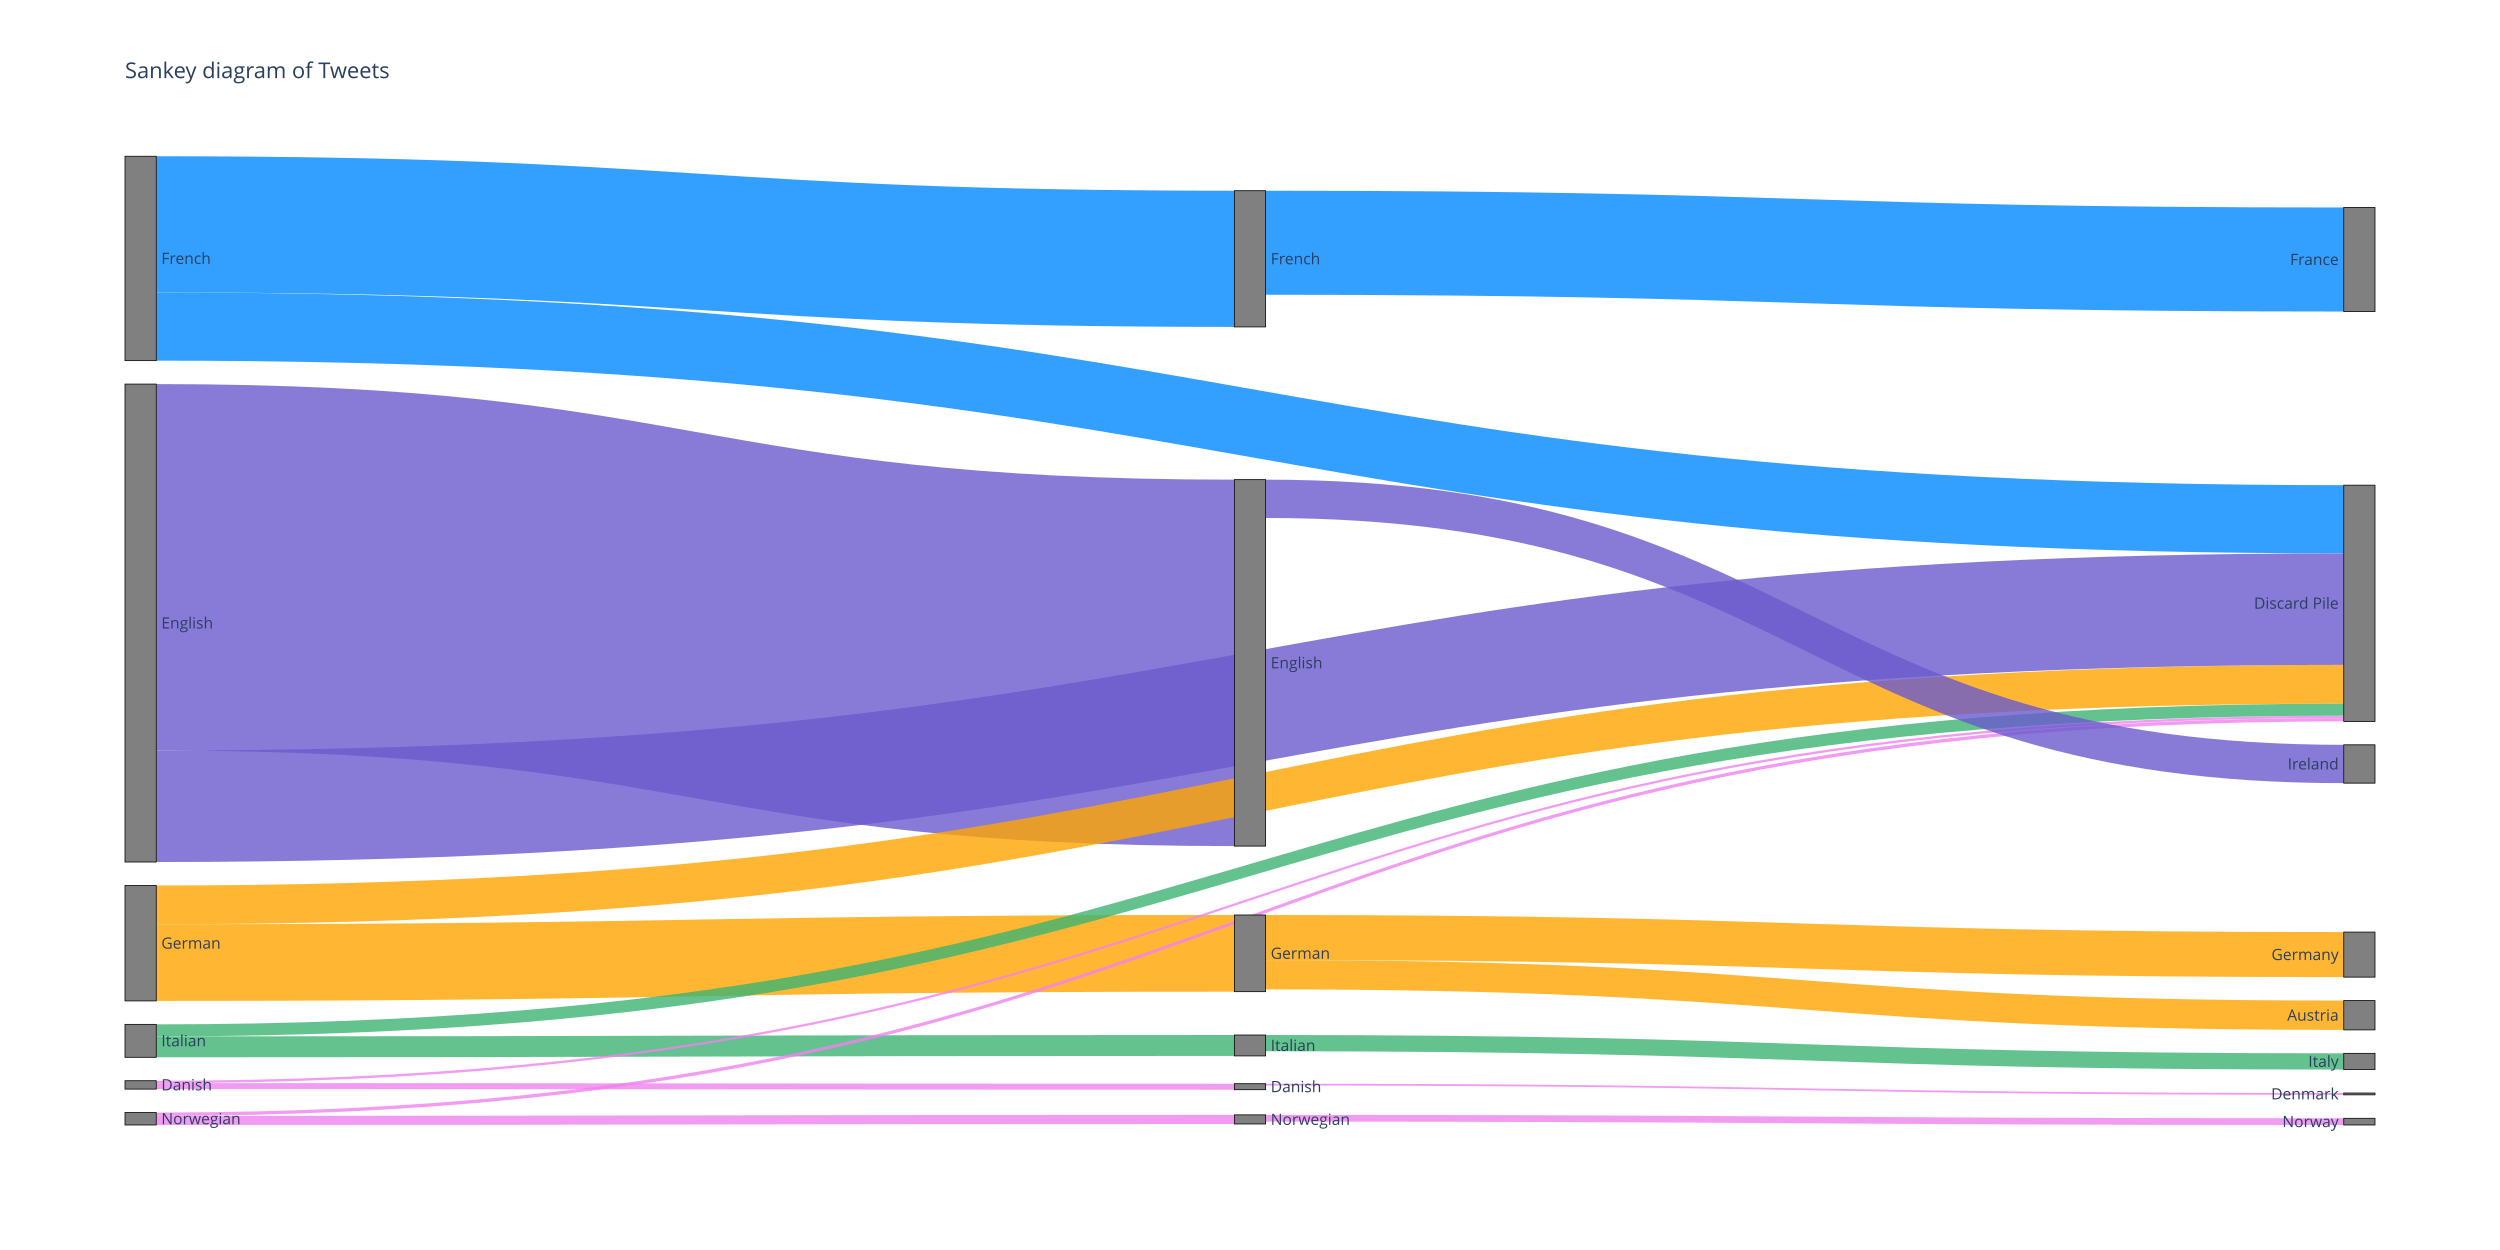
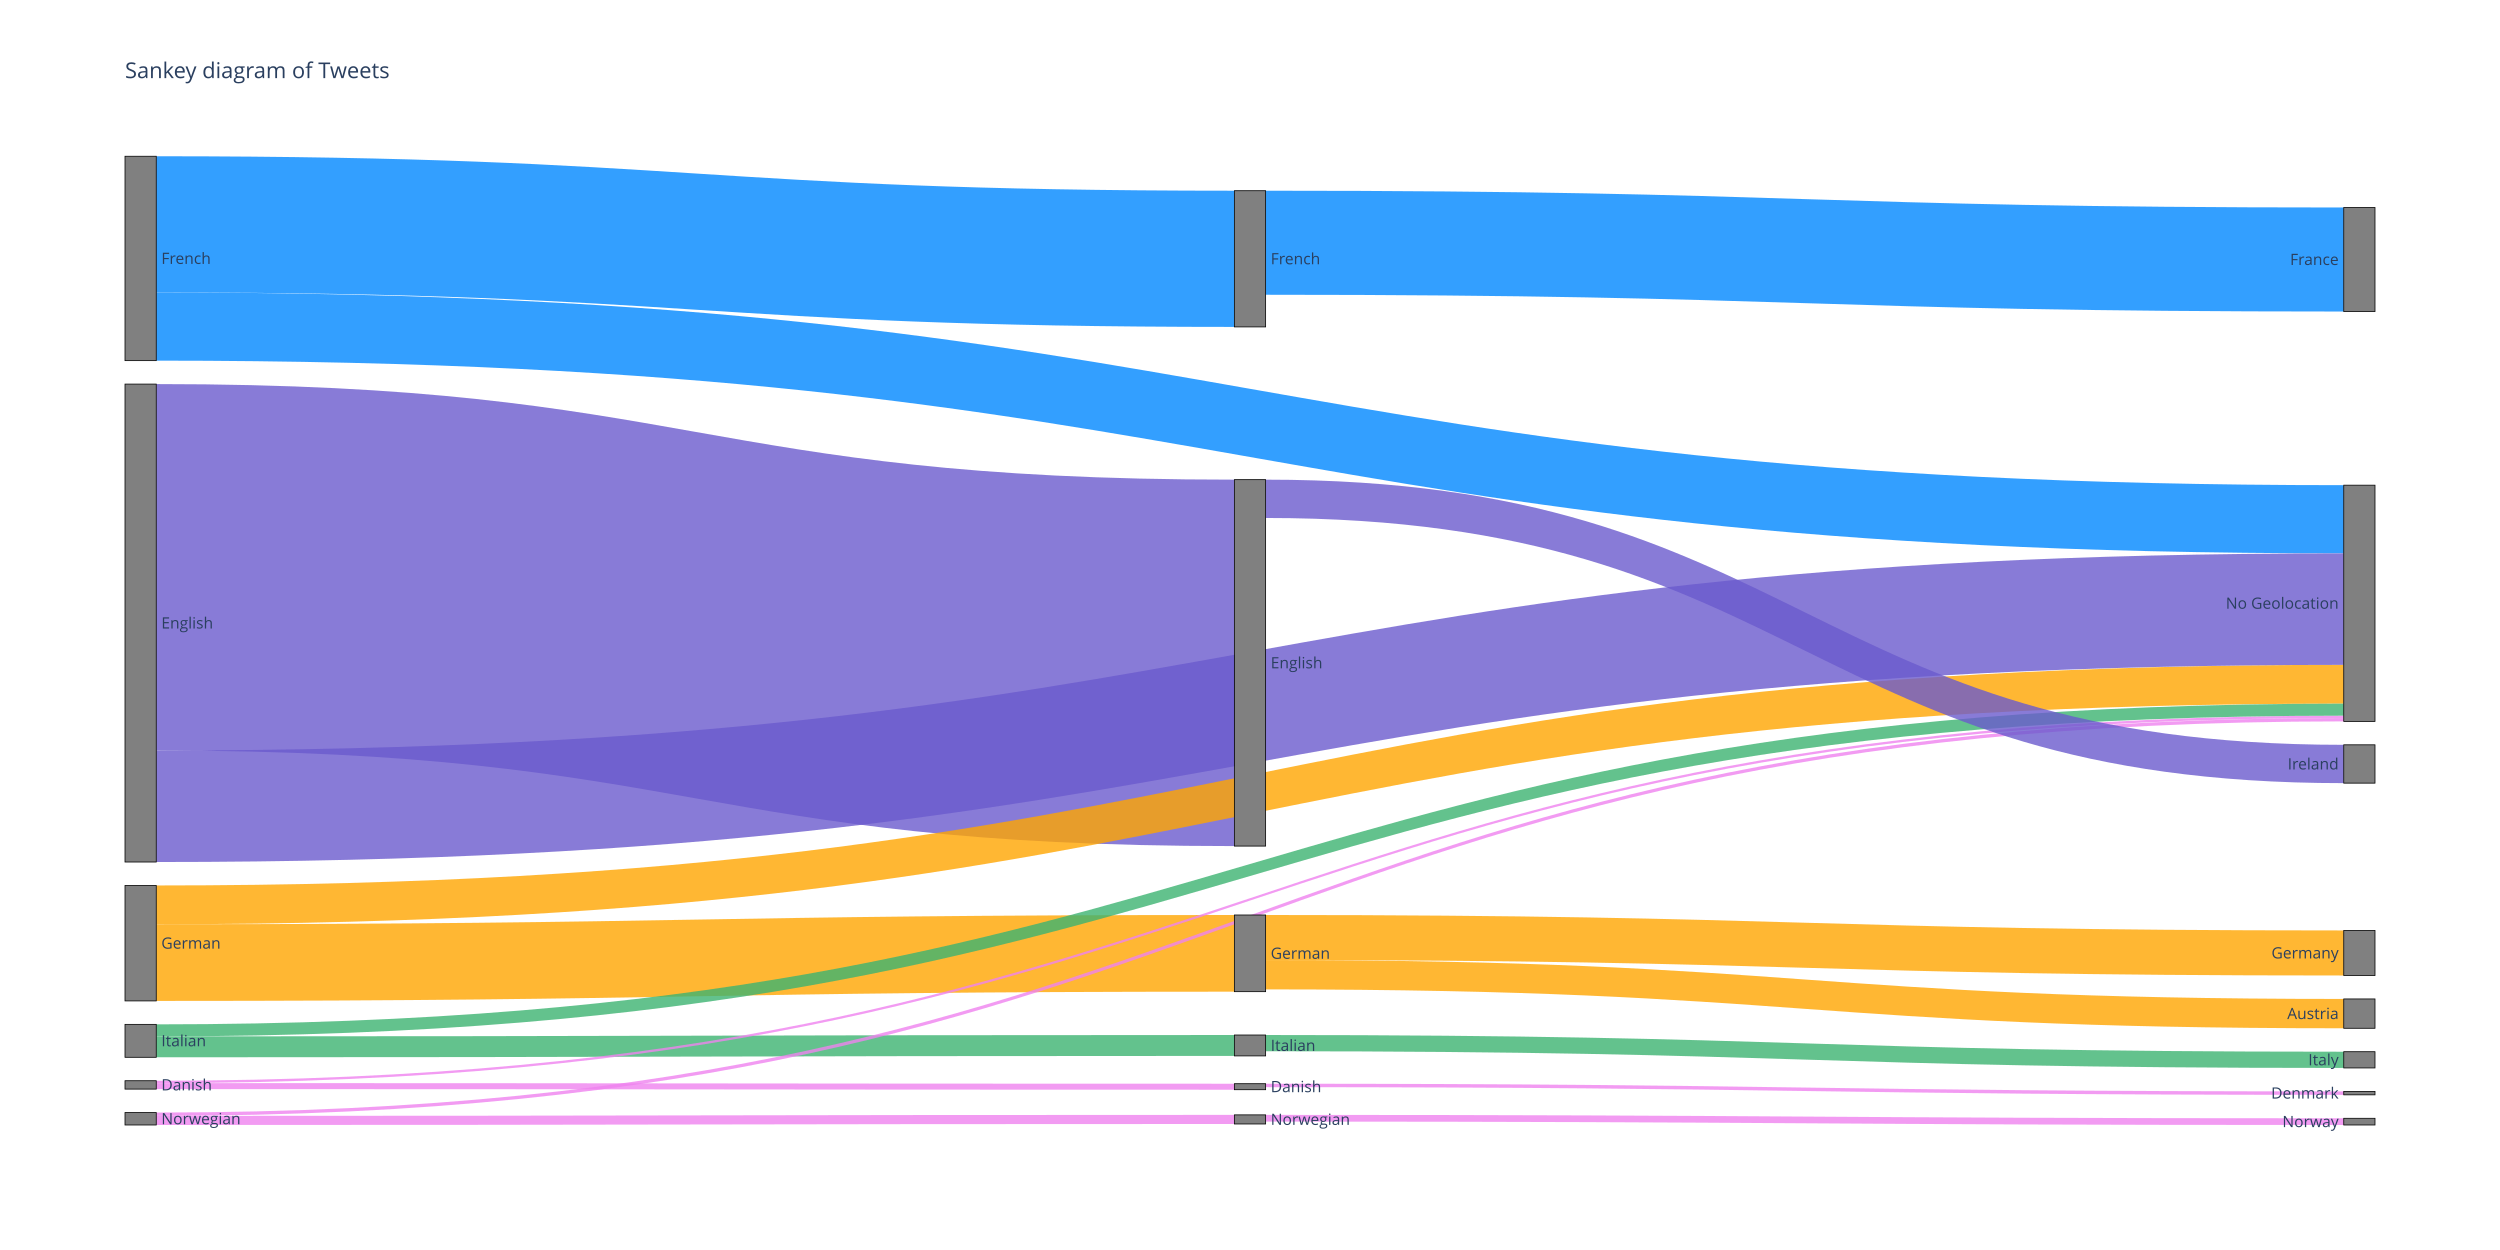
<svg xmlns="http://www.w3.org/2000/svg" class="main-svg" width="1600" height="800" style="" viewBox="0 0 1600 800">
  <rect x="0" y="0" width="1600" height="800" style="fill: rgb(255, 255, 255); fill-opacity: 1;" />
-   <defs id="defs-fbdec4">
+   <defs id="defs-e6eaf8">
    <g class="clips" />
    <g class="gradients" />
    <g class="patterns" />
  </defs>
  <g class="bglayer" />
  <g class="layer-below">
    <g class="imagelayer" />
    <g class="shapelayer" />
  </g>
  <g class="cartesianlayer" />
  <g class="polarlayer" />
  <g class="smithlayer" />
  <g class="ternarylayer" />
  <g class="geolayer" />
  <g class="funnelarealayer" />
  <g class="pielayer" />
  <g class="iciclelayer" />
  <g class="treemaplayer" />
  <g class="sunburstlayer" />
  <g class="glimages" />
  <g class="sankey" transform="translate(80,100)matrix(1 0 0 1 0 0)" style="box-sizing: content-box; position: absolute; left: 0px; shape-rendering: geometricprecision; pointer-events: auto;">
    <g class="sankey-links" style="fill: none;">
      <path class="sankey-link" d="M20,593.187C365,593.187 365,593.573 710,593.573L710,597.414C365,597.414 365,597.027 20,597.027Z" style="stroke: rgb(68, 68, 68); stroke-opacity: 1; fill: rgb(238, 130, 238); fill-opacity: 0.8; stroke-width: 0; opacity: 1;" />
      <path class="sankey-link" d="M20,-4.547473508864641e-13C365,-4.547473508864641e-13 365,22.058 710,22.058L710,109.229C365,109.229 365,87.171 20,87.171Z" style="stroke: rgb(68, 68, 68); stroke-opacity: 1; fill: rgb(0, 135, 255); fill-opacity: 0.8; stroke-width: 0; opacity: 1;" />
      <path class="sankey-link" d="M20,491.514C365,491.514 365,485.595 710,485.595L710,534.671C365,534.671 365,540.59 20,540.59Z" style="stroke: rgb(68, 68, 68); stroke-opacity: 1; fill: rgb(255, 165, 0); fill-opacity: 0.8; stroke-width: 0; opacity: 1;" />
      <path class="sankey-link" d="M20,145.81C365,145.81 365,206.98 710,206.98L710,441.498C365,441.498 365,380.328 20,380.328Z" style="stroke: rgb(68, 68, 68); stroke-opacity: 1; fill: rgb(106, 90, 205); fill-opacity: 0.8; stroke-width: 0; opacity: 1;" />
      <path class="sankey-link" d="M20,563.287C365,563.287 365,562.402 710,562.402L710,575.786C365,575.786 365,576.671 20,576.671Z" style="stroke: rgb(68, 68, 68); stroke-opacity: 1; fill: rgb(60, 179, 113); fill-opacity: 0.8; stroke-width: 0; opacity: 1;" />
      <path class="sankey-link" d="M20,614.166C365,614.166 365,613.519 710,613.519L710,619.353C365,619.353 365,620 20,620Z" style="stroke: rgb(68, 68, 68); stroke-opacity: 1; fill: rgb(238, 130, 238); fill-opacity: 0.8; stroke-width: 0; opacity: 1;" />
      <path class="sankey-link" d="M20,591.671C720,591.671 720,358.032 1420,358.032L1420,359.548C720,359.548 720,593.187 20,593.187Z" style="stroke: rgb(68, 68, 68); stroke-opacity: 1; fill: rgb(238, 130, 238); fill-opacity: 0.8; stroke-width: 0; opacity: 1;" />
      <path class="sankey-link" d="M20,87.171C720,87.171 720,210.511 1420,210.511L1420,254.149C720,254.149 720,130.81 20,130.81Z" style="stroke: rgb(68, 68, 68); stroke-opacity: 1; fill: rgb(0, 135, 255); fill-opacity: 0.8; stroke-width: 0; opacity: 1;" />
      <path class="sankey-link" d="M20,466.694C720,466.694 720,325.515 1420,325.515L1420,350.334C720,350.334 720,491.514 20,491.514Z" style="stroke: rgb(68, 68, 68); stroke-opacity: 1; fill: rgb(255, 165, 0); fill-opacity: 0.8; stroke-width: 0; opacity: 1;" />
      <path class="sankey-link" d="M20,380.328C720,380.328 720,254.149 1420,254.149L1420,325.515C720,325.515 720,451.694 20,451.694Z" style="stroke: rgb(68, 68, 68); stroke-opacity: 1; fill: rgb(106, 90, 205); fill-opacity: 0.8; stroke-width: 0; opacity: 1;" />
      <path class="sankey-link" d="M20,555.59C720,555.59 720,350.334 1420,350.334L1420,358.032C720,358.032 720,563.287 20,563.287Z" style="stroke: rgb(68, 68, 68); stroke-opacity: 1; fill: rgb(60, 179, 113); fill-opacity: 0.8; stroke-width: 0; opacity: 1;" />
      <path class="sankey-link" d="M20,612.027C720,612.027 720,359.548 1420,359.548L1420,361.686C720,361.686 720,614.166 20,614.166Z" style="stroke: rgb(68, 68, 68); stroke-opacity: 1; fill: rgb(238, 130, 238); fill-opacity: 0.8; stroke-width: 0; opacity: 1;" />
-       <path class="sankey-link" d="M730,514.432C1075,514.432 1075,540.362 1420,540.362L1420,559.135C1075,559.135 1075,533.205 730,533.205Z" style="stroke: rgb(68, 68, 68); stroke-opacity: 1; fill: rgb(255, 165, 0); fill-opacity: 0.8; stroke-width: 0; opacity: 1;" />
-       <path class="sankey-link" d="M730,593.573C1075,593.573 1075,599.529 1420,599.529L1420,600.704C1075,600.704 1075,594.747 730,594.747Z" style="stroke: rgb(68, 68, 68); stroke-opacity: 1; fill: rgb(238, 130, 238); fill-opacity: 0.8; stroke-width: 0; opacity: 1;" />
+       <path class="sankey-link" d="M730,514.432C1075,514.432 1075,539.324 1420,539.324L1420,558.097C1075,558.097 1075,533.205 730,533.205Z" style="stroke: rgb(68, 68, 68); stroke-opacity: 1; fill: rgb(255, 165, 0); fill-opacity: 0.8; stroke-width: 0; opacity: 1;" />
+       <path class="sankey-link" d="M730,593.573C1075,593.573 1075,598.492 1420,598.492L1420,600.704C1075,600.704 1075,595.785 730,595.785Z" style="stroke: rgb(68, 68, 68); stroke-opacity: 1; fill: rgb(238, 130, 238); fill-opacity: 0.8; stroke-width: 0; opacity: 1;" />
      <path class="sankey-link" d="M730,22.058C1075,22.058 1075,32.799 1420,32.799L1420,99.386C1075,99.386 1075,88.644 730,88.644Z" style="stroke: rgb(68, 68, 68); stroke-opacity: 1; fill: rgb(0, 135, 255); fill-opacity: 0.8; stroke-width: 0; opacity: 1;" />
-       <path class="sankey-link" d="M730,485.595C1075,485.595 1075,496.524 1420,496.524L1420,525.362C1075,525.362 1075,514.432 730,514.432Z" style="stroke: rgb(68, 68, 68); stroke-opacity: 1; fill: rgb(255, 165, 0); fill-opacity: 0.8; stroke-width: 0; opacity: 1;" />
+       <path class="sankey-link" d="M730,485.595C1075,485.595 1075,495.486 1420,495.486L1420,524.324C1075,524.324 1075,514.432 730,514.432Z" style="stroke: rgb(68, 68, 68); stroke-opacity: 1; fill: rgb(255, 165, 0); fill-opacity: 0.8; stroke-width: 0; opacity: 1;" />
      <path class="sankey-link" d="M730,206.98C1075,206.98 1075,376.686 1420,376.686L1420,401.212C1075,401.212 1075,231.506 730,231.506Z" style="stroke: rgb(68, 68, 68); stroke-opacity: 1; fill: rgb(106, 90, 205); fill-opacity: 0.8; stroke-width: 0; opacity: 1;" />
-       <path class="sankey-link" d="M730,562.402C1075,562.402 1075,574.135 1420,574.135L1420,584.529C1075,584.529 1075,572.796 730,572.796Z" style="stroke: rgb(68, 68, 68); stroke-opacity: 1; fill: rgb(60, 179, 113); fill-opacity: 0.8; stroke-width: 0; opacity: 1;" />
+       <path class="sankey-link" d="M730,562.402C1075,562.402 1075,573.097 1420,573.097L1420,583.492C1075,583.492 1075,572.796 730,572.796Z" style="stroke: rgb(68, 68, 68); stroke-opacity: 1; fill: rgb(60, 179, 113); fill-opacity: 0.8; stroke-width: 0; opacity: 1;" />
      <path class="sankey-link" d="M730,613.519C1075,613.519 1075,615.704 1420,615.704L1420,620C1075,620 1075,617.816 730,617.816Z" style="stroke: rgb(68, 68, 68); stroke-opacity: 1; fill: rgb(238, 130, 238); fill-opacity: 0.8; stroke-width: 0; opacity: 1;" />
    </g>
    <g class="sankey-node-set" style="cursor: move;">
      <g class="sankey-node" transform="translate(0.000,591.671)" style="opacity: 1;">
        <rect class="node-rect" width="20" height="5.356" style="stroke-width: 0.5; stroke: rgb(0, 0, 0); stroke-opacity: 1; fill: rgb(128, 128, 128); fill-opacity: 1;" />
        <text class="node-label" data-notex="1" x="0" y="0" text-anchor="start" transform="translate(23.25,6.178178)" style="cursor: default; font-family: 'Open Sans', verdana, arial, sans-serif; font-size: 10px; fill: rgb(42, 63, 95); fill-opacity: 1; white-space: pre; text-shadow: white 1px 1px 1px, white -1px -1px 1px, white 1px -1px 1px, white -1px 1px 1px;">Danish </text>
      </g>
      <g class="sankey-node" transform="translate(0.000,-0.000)" style="opacity: 1;">
        <rect class="node-rect" width="20" height="130.81" style="stroke-width: 0.5; stroke: rgb(0, 0, 0); stroke-opacity: 1; fill: rgb(128, 128, 128); fill-opacity: 1;" />
        <text class="node-label" data-notex="1" x="0" y="0" text-anchor="start" transform="translate(23.25,68.90487)" style="cursor: default; font-family: 'Open Sans', verdana, arial, sans-serif; font-size: 10px; fill: rgb(42, 63, 95); fill-opacity: 1; white-space: pre; text-shadow: white 1px 1px 1px, white -1px -1px 1px, white 1px -1px 1px, white -1px 1px 1px;">French </text>
      </g>
      <g class="sankey-node" transform="translate(0.000,466.694)" style="opacity: 1;">
        <rect class="node-rect" width="20" height="73.895" style="stroke-width: 0.5; stroke: rgb(0, 0, 0); stroke-opacity: 1; fill: rgb(128, 128, 128); fill-opacity: 1;" />
        <text class="node-label" data-notex="1" x="0" y="0" text-anchor="start" transform="translate(23.25,40.44772)" style="cursor: default; font-family: 'Open Sans', verdana, arial, sans-serif; font-size: 10px; fill: rgb(42, 63, 95); fill-opacity: 1; white-space: pre; text-shadow: white 1px 1px 1px, white -1px -1px 1px, white 1px -1px 1px, white -1px 1px 1px;">German </text>
      </g>
      <g class="sankey-node" transform="translate(0.000,145.810)" style="opacity: 1;">
        <rect class="node-rect" width="20" height="305.884" style="stroke-width: 0.5; stroke: rgb(0, 0, 0); stroke-opacity: 1; fill: rgb(128, 128, 128); fill-opacity: 1;" />
        <text class="node-label" data-notex="1" x="0" y="0" text-anchor="start" transform="translate(23.25,156.4422)" style="cursor: default; font-family: 'Open Sans', verdana, arial, sans-serif; font-size: 10px; fill: rgb(42, 63, 95); fill-opacity: 1; white-space: pre; text-shadow: white 1px 1px 1px, white -1px -1px 1px, white 1px -1px 1px, white -1px 1px 1px;">English </text>
      </g>
      <g class="sankey-node" transform="translate(0.000,555.590)" style="opacity: 1;">
        <rect class="node-rect" width="20" height="21.081" style="stroke-width: 0.5; stroke: rgb(0, 0, 0); stroke-opacity: 1; fill: rgb(128, 128, 128); fill-opacity: 1;" />
        <text class="node-label" data-notex="1" x="0" y="0" text-anchor="start" transform="translate(23.25,14.0407)" style="cursor: default; font-family: 'Open Sans', verdana, arial, sans-serif; font-size: 10px; fill: rgb(42, 63, 95); fill-opacity: 1; white-space: pre; text-shadow: white 1px 1px 1px, white -1px -1px 1px, white 1px -1px 1px, white -1px 1px 1px;">Italian </text>
      </g>
      <g class="sankey-node" transform="translate(0.000,612.027)" style="opacity: 1;">
        <rect class="node-rect" width="20" height="7.973" style="stroke-width: 0.5; stroke: rgb(0, 0, 0); stroke-opacity: 1; fill: rgb(128, 128, 128); fill-opacity: 1;" />
        <text class="node-label" data-notex="1" x="0" y="0" text-anchor="start" transform="translate(23.25,7.486303)" style="cursor: default; font-family: 'Open Sans', verdana, arial, sans-serif; font-size: 10px; fill: rgb(42, 63, 95); fill-opacity: 1; white-space: pre; text-shadow: white 1px 1px 1px, white -1px -1px 1px, white 1px -1px 1px, white -1px 1px 1px;">Norwegian </text>
      </g>
      <g class="sankey-node" transform="translate(710.000,485.595)" style="opacity: 1;">
        <rect class="node-rect" width="20" height="49.076" style="stroke-width: 0.5; stroke: rgb(0, 0, 0); stroke-opacity: 1; fill: rgb(128, 128, 128); fill-opacity: 1;" />
        <text class="node-label" data-notex="1" x="0" y="0" text-anchor="start" transform="translate(23.25,28.03799)" style="cursor: default; font-family: 'Open Sans', verdana, arial, sans-serif; font-size: 10px; fill: rgb(42, 63, 95); fill-opacity: 1; white-space: pre; text-shadow: white 1px 1px 1px, white -1px -1px 1px, white 1px -1px 1px, white -1px 1px 1px;">German</text>
      </g>
      <g class="sankey-node" transform="translate(710.000,593.573)" style="opacity: 1;">
        <rect class="node-rect" width="20" height="3.841" style="stroke-width: 0.5; stroke: rgb(0, 0, 0); stroke-opacity: 1; fill: rgb(128, 128, 128); fill-opacity: 1;" />
        <text class="node-label" data-notex="1" x="0" y="0" text-anchor="start" transform="translate(23.25,5.420254)" style="cursor: default; font-family: 'Open Sans', verdana, arial, sans-serif; font-size: 10px; fill: rgb(42, 63, 95); fill-opacity: 1; white-space: pre; text-shadow: white 1px 1px 1px, white -1px -1px 1px, white 1px -1px 1px, white -1px 1px 1px;">Danish</text>
      </g>
      <g class="sankey-node" transform="translate(710.000,22.058)" style="opacity: 1;">
        <rect class="node-rect" width="20" height="87.171" style="stroke-width: 0.5; stroke: rgb(0, 0, 0); stroke-opacity: 1; fill: rgb(128, 128, 128); fill-opacity: 1;" />
        <text class="node-label" data-notex="1" x="0" y="0" text-anchor="start" transform="translate(23.25,47.08565)" style="cursor: default; font-family: 'Open Sans', verdana, arial, sans-serif; font-size: 10px; fill: rgb(42, 63, 95); fill-opacity: 1; white-space: pre; text-shadow: white 1px 1px 1px, white -1px -1px 1px, white 1px -1px 1px, white -1px 1px 1px;">French</text>
      </g>
      <g class="sankey-node" transform="translate(710.000,206.980)" style="opacity: 1;">
        <rect class="node-rect" width="20" height="234.518" style="stroke-width: 0.5; stroke: rgb(0, 0, 0); stroke-opacity: 1; fill: rgb(128, 128, 128); fill-opacity: 1;" />
        <text class="node-label" data-notex="1" x="0" y="0" text-anchor="start" transform="translate(23.25,120.7592)" style="cursor: default; font-family: 'Open Sans', verdana, arial, sans-serif; font-size: 10px; fill: rgb(42, 63, 95); fill-opacity: 1; white-space: pre; text-shadow: white 1px 1px 1px, white -1px -1px 1px, white 1px -1px 1px, white -1px 1px 1px;">English</text>
      </g>
      <g class="sankey-node" transform="translate(710.000,562.402)" style="opacity: 1;">
        <rect class="node-rect" width="20" height="13.384" style="stroke-width: 0.5; stroke: rgb(0, 0, 0); stroke-opacity: 1; fill: rgb(128, 128, 128); fill-opacity: 1;" />
        <text class="node-label" data-notex="1" x="0" y="0" text-anchor="start" transform="translate(23.25,10.19198)" style="cursor: default; font-family: 'Open Sans', verdana, arial, sans-serif; font-size: 10px; fill: rgb(42, 63, 95); fill-opacity: 1; white-space: pre; text-shadow: white 1px 1px 1px, white -1px -1px 1px, white 1px -1px 1px, white -1px 1px 1px;">Italian</text>
      </g>
      <g class="sankey-node" transform="translate(710.000,613.519)" style="opacity: 1;">
        <rect class="node-rect" width="20" height="5.834" style="stroke-width: 0.5; stroke: rgb(0, 0, 0); stroke-opacity: 1; fill: rgb(128, 128, 128); fill-opacity: 1;" />
        <text class="node-label" data-notex="1" x="0" y="0" text-anchor="start" transform="translate(23.25,6.41693)" style="cursor: default; font-family: 'Open Sans', verdana, arial, sans-serif; font-size: 10px; fill: rgb(42, 63, 95); fill-opacity: 1; white-space: pre; text-shadow: white 1px 1px 1px, white -1px -1px 1px, white 1px -1px 1px, white -1px 1px 1px;">Norwegian</text>
      </g>
      <g class="sankey-node" transform="translate(1420.000,210.511)" style="opacity: 1;">
        <rect class="node-rect" width="20" height="151.176" style="stroke-width: 0.5; stroke: rgb(0, 0, 0); stroke-opacity: 1; fill: rgb(128, 128, 128); fill-opacity: 1;" />
-         <text class="node-label" data-notex="1" x="0" y="0" text-anchor="end" transform="translate(-3.25,79.08798)" style="cursor: default; font-family: 'Open Sans', verdana, arial, sans-serif; font-size: 10px; fill: rgb(42, 63, 95); fill-opacity: 1; white-space: pre; text-shadow: white 1px 1px 1px, white -1px -1px 1px, white 1px -1px 1px, white -1px 1px 1px;">Discard Pile</text>
+         <text class="node-label" data-notex="1" x="0" y="0" text-anchor="end" transform="translate(-3.25,79.08798)" style="cursor: default; font-family: 'Open Sans', verdana, arial, sans-serif; font-size: 10px; fill: rgb(42, 63, 95); fill-opacity: 1; white-space: pre; text-shadow: white 1px 1px 1px, white -1px -1px 1px, white 1px -1px 1px, white -1px 1px 1px;">No Geolocation</text>
      </g>
-       <g class="sankey-node" transform="translate(1420.000,540.362)" style="opacity: 1;">
+       <g class="sankey-node" transform="translate(1420.000,539.324)" style="opacity: 1;">
        <rect class="node-rect" width="20" height="18.774" style="stroke-width: 0.5; stroke: rgb(0, 0, 0); stroke-opacity: 1; fill: rgb(128, 128, 128); fill-opacity: 1;" />
        <text class="node-label" data-notex="1" x="0" y="0" text-anchor="end" transform="translate(-3.25,12.88678)" style="cursor: default; font-family: 'Open Sans', verdana, arial, sans-serif; font-size: 10px; fill: rgb(42, 63, 95); fill-opacity: 1; white-space: pre; text-shadow: white 1px 1px 1px, white -1px -1px 1px, white 1px -1px 1px, white -1px 1px 1px;">Austria</text>
      </g>
-       <g class="sankey-node" transform="translate(1420.000,599.529)" style="opacity: 1;">
-         <rect class="node-rect" width="20" height="1.174" style="stroke-width: 0.5; stroke: rgb(0, 0, 0); stroke-opacity: 1; fill: rgb(128, 128, 128); fill-opacity: 1;" />
-         <text class="node-label" data-notex="1" x="0" y="0" text-anchor="end" transform="translate(-3.25,4.087055)" style="cursor: default; font-family: 'Open Sans', verdana, arial, sans-serif; font-size: 10px; fill: rgb(42, 63, 95); fill-opacity: 1; white-space: pre; text-shadow: white 1px 1px 1px, white -1px -1px 1px, white 1px -1px 1px, white -1px 1px 1px;">Denmark</text>
+       <g class="sankey-node" transform="translate(1420.000,598.492)" style="opacity: 1;">
+         <rect class="node-rect" width="20" height="2.212" style="stroke-width: 0.5; stroke: rgb(0, 0, 0); stroke-opacity: 1; fill: rgb(128, 128, 128); fill-opacity: 1;" />
+         <text class="node-label" data-notex="1" x="0" y="0" text-anchor="end" transform="translate(-3.25,4.60599)" style="cursor: default; font-family: 'Open Sans', verdana, arial, sans-serif; font-size: 10px; fill: rgb(42, 63, 95); fill-opacity: 1; white-space: pre; text-shadow: white 1px 1px 1px, white -1px -1px 1px, white 1px -1px 1px, white -1px 1px 1px;">Denmark</text>
      </g>
      <g class="sankey-node" transform="translate(1420.000,32.799)" style="opacity: 1;">
        <rect class="node-rect" width="20" height="66.587" style="stroke-width: 0.5; stroke: rgb(0, 0, 0); stroke-opacity: 1; fill: rgb(128, 128, 128); fill-opacity: 1;" />
        <text class="node-label" data-notex="1" x="0" y="0" text-anchor="end" transform="translate(-3.25,36.79336)" style="cursor: default; font-family: 'Open Sans', verdana, arial, sans-serif; font-size: 10px; fill: rgb(42, 63, 95); fill-opacity: 1; white-space: pre; text-shadow: white 1px 1px 1px, white -1px -1px 1px, white 1px -1px 1px, white -1px 1px 1px;">France</text>
      </g>
-       <g class="sankey-node" transform="translate(1420.000,496.524)" style="opacity: 1;">
+       <g class="sankey-node" transform="translate(1420.000,495.486)" style="opacity: 1;">
        <rect class="node-rect" width="20" height="28.837" style="stroke-width: 0.5; stroke: rgb(0, 0, 0); stroke-opacity: 1; fill: rgb(128, 128, 128); fill-opacity: 1;" />
        <text class="node-label" data-notex="1" x="0" y="0" text-anchor="end" transform="translate(-3.25,17.9186)" style="cursor: default; font-family: 'Open Sans', verdana, arial, sans-serif; font-size: 10px; fill: rgb(42, 63, 95); fill-opacity: 1; white-space: pre; text-shadow: white 1px 1px 1px, white -1px -1px 1px, white 1px -1px 1px, white -1px 1px 1px;">Germany</text>
      </g>
      <g class="sankey-node" transform="translate(1420.000,376.686)" style="opacity: 1;">
        <rect class="node-rect" width="20" height="24.526" style="stroke-width: 0.5; stroke: rgb(0, 0, 0); stroke-opacity: 1; fill: rgb(128, 128, 128); fill-opacity: 1;" />
        <text class="node-label" data-notex="1" x="0" y="0" text-anchor="end" transform="translate(-3.25,15.76289)" style="cursor: default; font-family: 'Open Sans', verdana, arial, sans-serif; font-size: 10px; fill: rgb(42, 63, 95); fill-opacity: 1; white-space: pre; text-shadow: white 1px 1px 1px, white -1px -1px 1px, white 1px -1px 1px, white -1px 1px 1px;">Ireland</text>
      </g>
-       <g class="sankey-node" transform="translate(1420.000,574.135)" style="opacity: 1;">
+       <g class="sankey-node" transform="translate(1420.000,573.097)" style="opacity: 1;">
        <rect class="node-rect" width="20" height="10.394" style="stroke-width: 0.5; stroke: rgb(0, 0, 0); stroke-opacity: 1; fill: rgb(128, 128, 128); fill-opacity: 1;" />
        <text class="node-label" data-notex="1" x="0" y="0" text-anchor="end" transform="translate(-3.25,8.697164)" style="cursor: default; font-family: 'Open Sans', verdana, arial, sans-serif; font-size: 10px; fill: rgb(42, 63, 95); fill-opacity: 1; white-space: pre; text-shadow: white 1px 1px 1px, white -1px -1px 1px, white 1px -1px 1px, white -1px 1px 1px;">Italy</text>
      </g>
      <g class="sankey-node" transform="translate(1420.000,615.704)" style="opacity: 1;">
        <rect class="node-rect" width="20" height="4.296" style="stroke-width: 0.5; stroke: rgb(0, 0, 0); stroke-opacity: 1; fill: rgb(128, 128, 128); fill-opacity: 1;" />
        <text class="node-label" data-notex="1" x="0" y="0" text-anchor="end" transform="translate(-3.25,5.648237)" style="cursor: default; font-family: 'Open Sans', verdana, arial, sans-serif; font-size: 10px; fill: rgb(42, 63, 95); fill-opacity: 1; white-space: pre; text-shadow: white 1px 1px 1px, white -1px -1px 1px, white 1px -1px 1px, white -1px 1px 1px;">Norway</text>
      </g>
    </g>
  </g>
-   <defs id="topdefs-fbdec4">
+   <defs id="topdefs-e6eaf8">
    <g class="clips" />
  </defs>
  <g class="layer-above">
    <g class="imagelayer" />
    <g class="shapelayer" />
  </g>
  <g class="infolayer">
    <g class="g-gtitle">
      <text class="gtitle" x="80" y="50" text-anchor="start" dy="0em" style="font-family: 'Open Sans', verdana, arial, sans-serif; font-size: 14px; fill: rgb(42, 63, 95); opacity: 1; font-weight: normal; white-space: pre;">Sankey diagram of Tweets</text>
    </g>
    <g class="first-render" />
  </g>
</svg>
